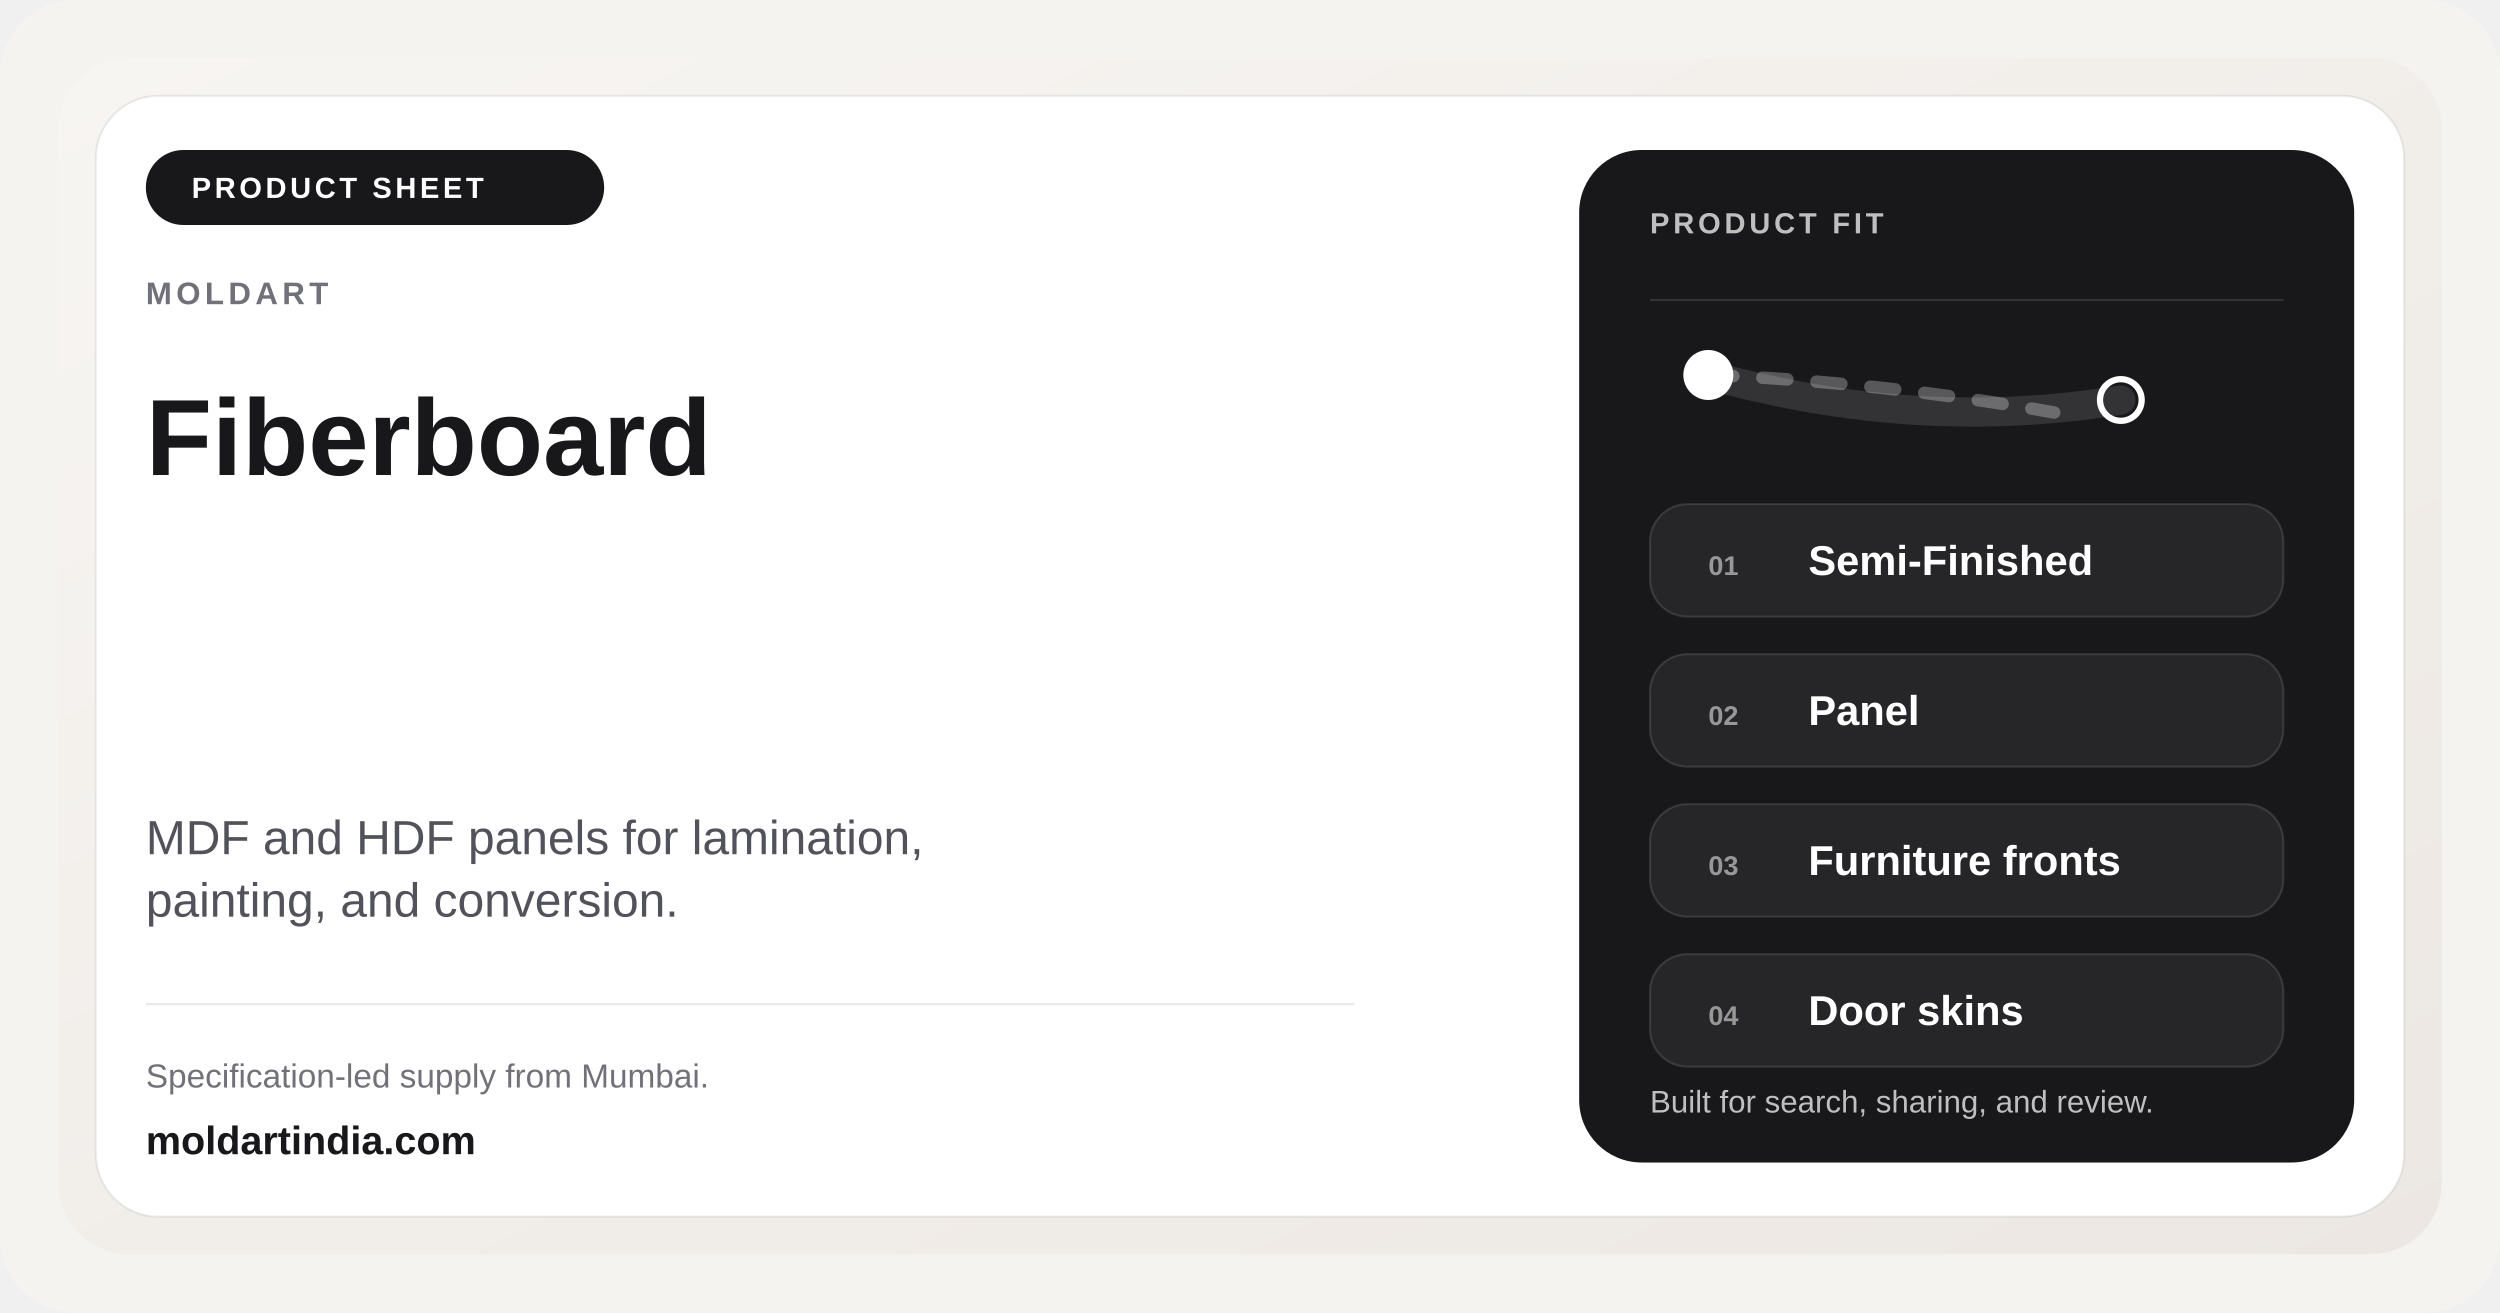
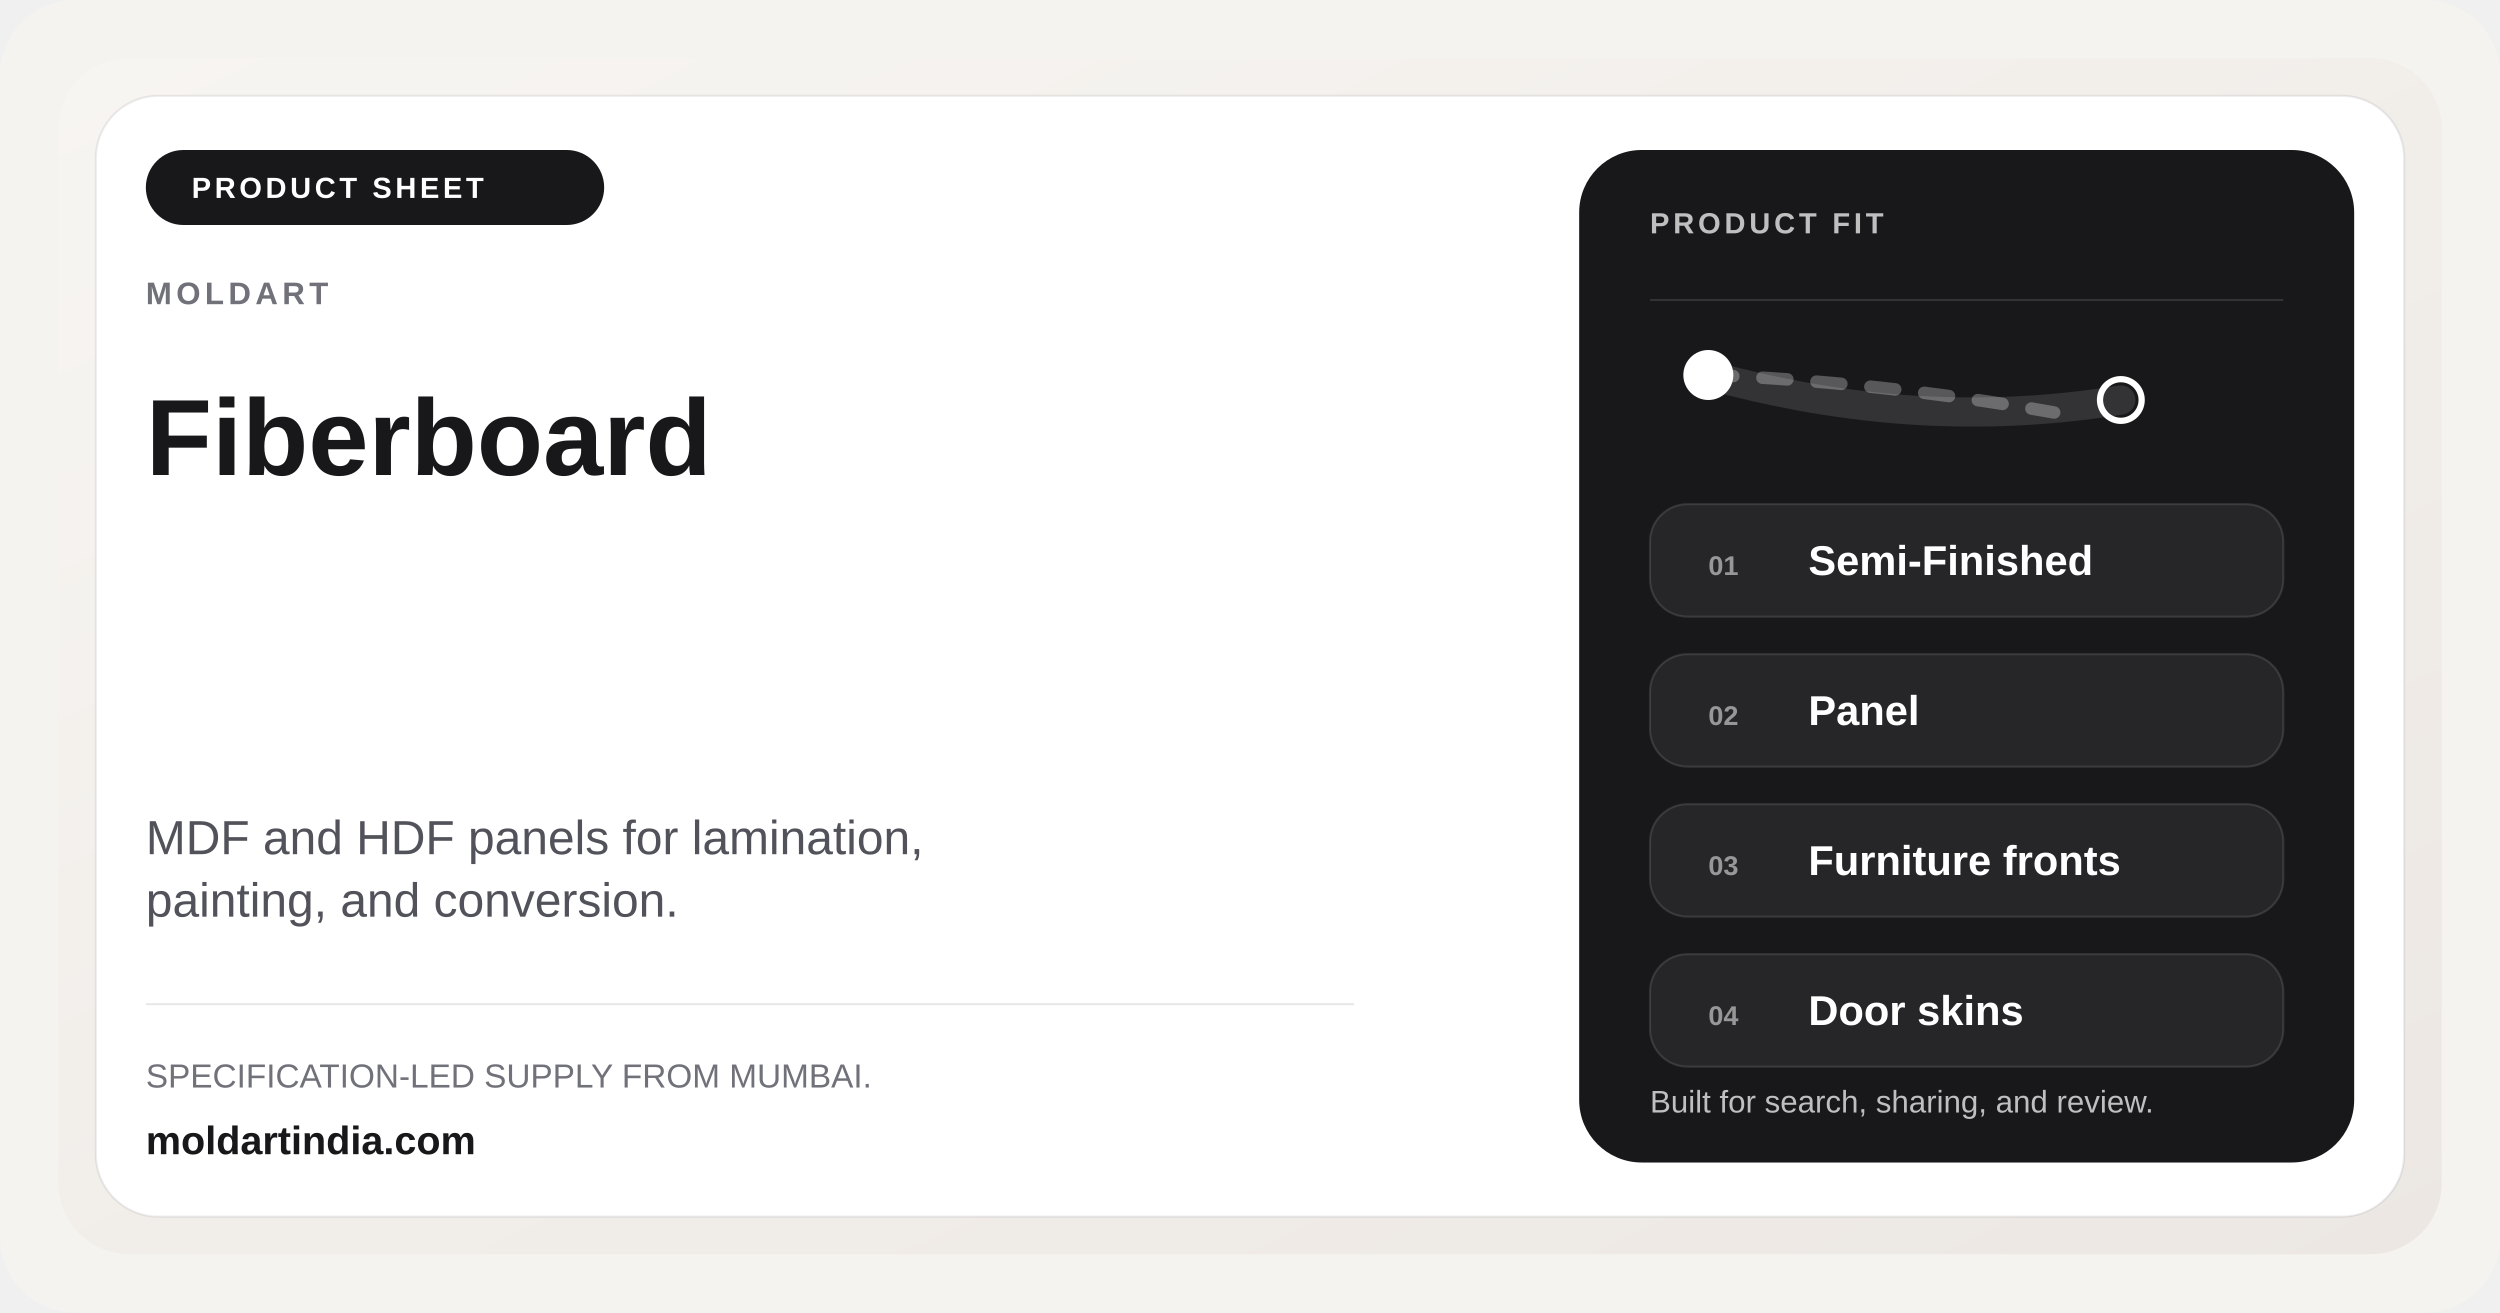
<svg xmlns="http://www.w3.org/2000/svg" width="1200" height="630" viewBox="0 0 1200 630" role="img" aria-label="Fiberboard">
  <defs>
    <linearGradient id="posterGlow" x1="0" y1="0" x2="1" y2="1">
      <stop offset="0%" stop-color="#f7f5f2" />
      <stop offset="100%" stop-color="#ece7e2" />
    </linearGradient>
  </defs>
  <rect width="1200" height="630" rx="36" fill="#f5f3ef" />
  <rect x="28" y="28" width="1144" height="574" rx="34" fill="url(#posterGlow)" />
  <rect x="46" y="46" width="1108" height="538" rx="30" fill="#ffffff" stroke="rgba(24,24,27,0.08)" />
  <rect x="70" y="72" width="220" height="36" rx="18" fill="#18181b" />
  <text x="92" y="95" font-family="Arial, sans-serif" font-size="14" font-weight="700" fill="#ffffff" letter-spacing="1.7">PRODUCT SHEET</text>
  <text x="70" y="146" font-family="Arial, sans-serif" font-size="15" font-weight="700" fill="#71717a" letter-spacing="2.1">MOLDART</text>
  <text x="70" y="228" font-family="Arial, sans-serif" font-size="52" font-weight="700" fill="#18181b">Fiberboard</text>
  <text x="70" y="410" font-family="Arial, sans-serif" font-size="23" fill="#52525b">MDF and HDF panels for lamination,</text>
  <text x="70" y="440" font-family="Arial, sans-serif" font-size="23" fill="#52525b">painting, and conversion.</text>
  <path d="M70 482H650" stroke="rgba(24,24,27,0.10)" stroke-width="1" />
-   <text x="70" y="522" font-family="Arial, sans-serif" font-size="16" fill="#71717a">Specification-led supply from Mumbai.</text>
+   <text x="70" y="522" font-family="Arial, sans-serif" font-size="16" fill="#71717a">SPECIFICATION-LED SUPPLY FROM MUMBAI.</text>
  <text x="70" y="554" font-family="Arial, sans-serif" font-size="19" font-weight="700" fill="#18181b">moldartindia.com</text>
  <rect x="758" y="72" width="372" height="486" rx="30" fill="#18181b" />
  <text x="792" y="112" font-family="Arial, sans-serif" font-size="14" font-weight="700" fill="rgba(255,255,255,0.72)" letter-spacing="1.8">PRODUCT FIT</text>
  <path d="M792 144H1096" stroke="rgba(255,255,255,0.12)" stroke-width="1" />
  <path d="M820 180C878 196 944 204 1018 192" fill="none" stroke="rgba(255,255,255,0.12)" stroke-width="14" stroke-linecap="round" />
  <path d="M820 180C872 182 930 188 986 198" fill="none" stroke="rgba(255,255,255,0.28)" stroke-width="6" stroke-dasharray="12 14" stroke-linecap="round" />
  <circle cx="820" cy="180" r="12" fill="#ffffff" />
  <circle cx="1018" cy="192" r="10" fill="none" stroke="#ffffff" stroke-width="3" />
  <rect x="792" y="242" width="304" height="54" rx="18" fill="rgba(255,255,255,0.06)" stroke="rgba(255,255,255,0.12)" />
  <text x="820" y="276" font-family="Arial, sans-serif" font-size="13" font-weight="700" fill="rgba(255,255,255,0.52)">01</text>
  <text x="868" y="276" font-family="Arial, sans-serif" font-size="20" font-weight="700" fill="#ffffff">Semi-Finished</text>
  <rect x="792" y="314" width="304" height="54" rx="18" fill="rgba(255,255,255,0.06)" stroke="rgba(255,255,255,0.12)" />
  <text x="820" y="348" font-family="Arial, sans-serif" font-size="13" font-weight="700" fill="rgba(255,255,255,0.52)">02</text>
  <text x="868" y="348" font-family="Arial, sans-serif" font-size="20" font-weight="700" fill="#ffffff">Panel</text>
  <rect x="792" y="386" width="304" height="54" rx="18" fill="rgba(255,255,255,0.06)" stroke="rgba(255,255,255,0.12)" />
  <text x="820" y="420" font-family="Arial, sans-serif" font-size="13" font-weight="700" fill="rgba(255,255,255,0.52)">03</text>
  <text x="868" y="420" font-family="Arial, sans-serif" font-size="20" font-weight="700" fill="#ffffff">Furniture fronts</text>
  <rect x="792" y="458" width="304" height="54" rx="18" fill="rgba(255,255,255,0.06)" stroke="rgba(255,255,255,0.12)" />
  <text x="820" y="492" font-family="Arial, sans-serif" font-size="13" font-weight="700" fill="rgba(255,255,255,0.52)">04</text>
  <text x="868" y="492" font-family="Arial, sans-serif" font-size="20" font-weight="700" fill="#ffffff">Door skins</text>
  <text x="792" y="534" font-family="Arial, sans-serif" font-size="15" fill="rgba(255,255,255,0.72)">Built for search, sharing, and review.</text>
</svg>
